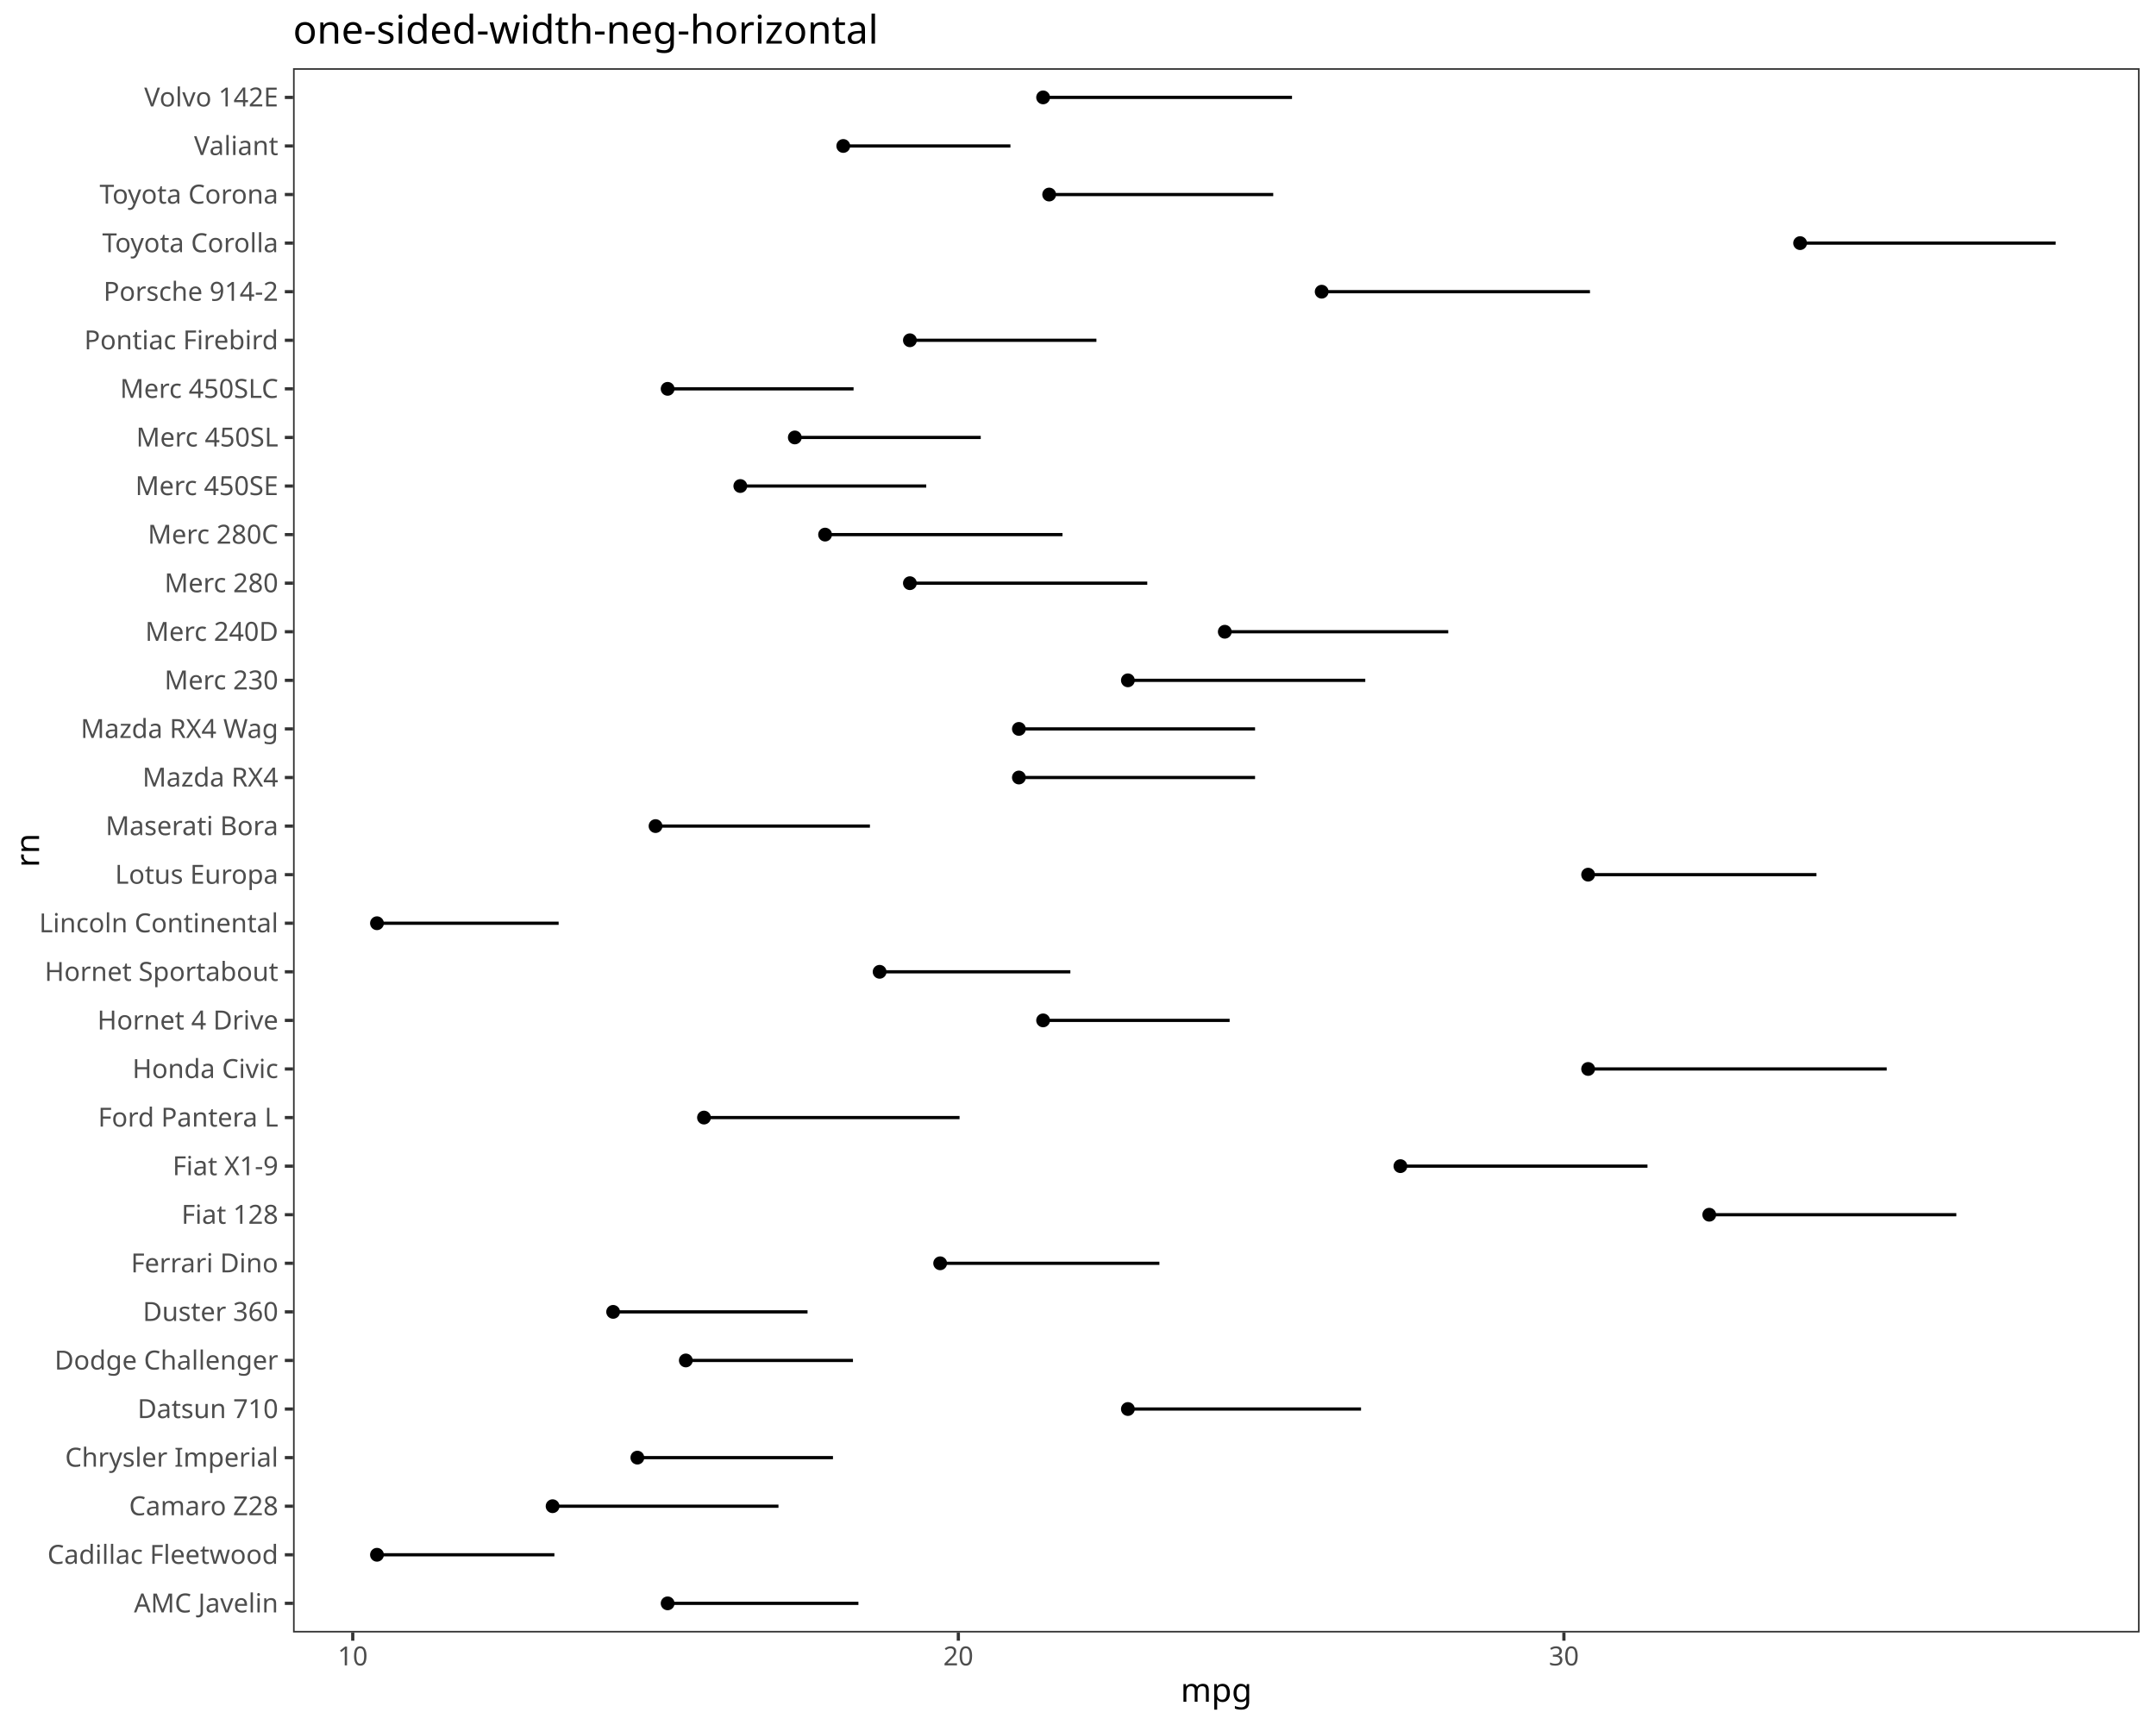
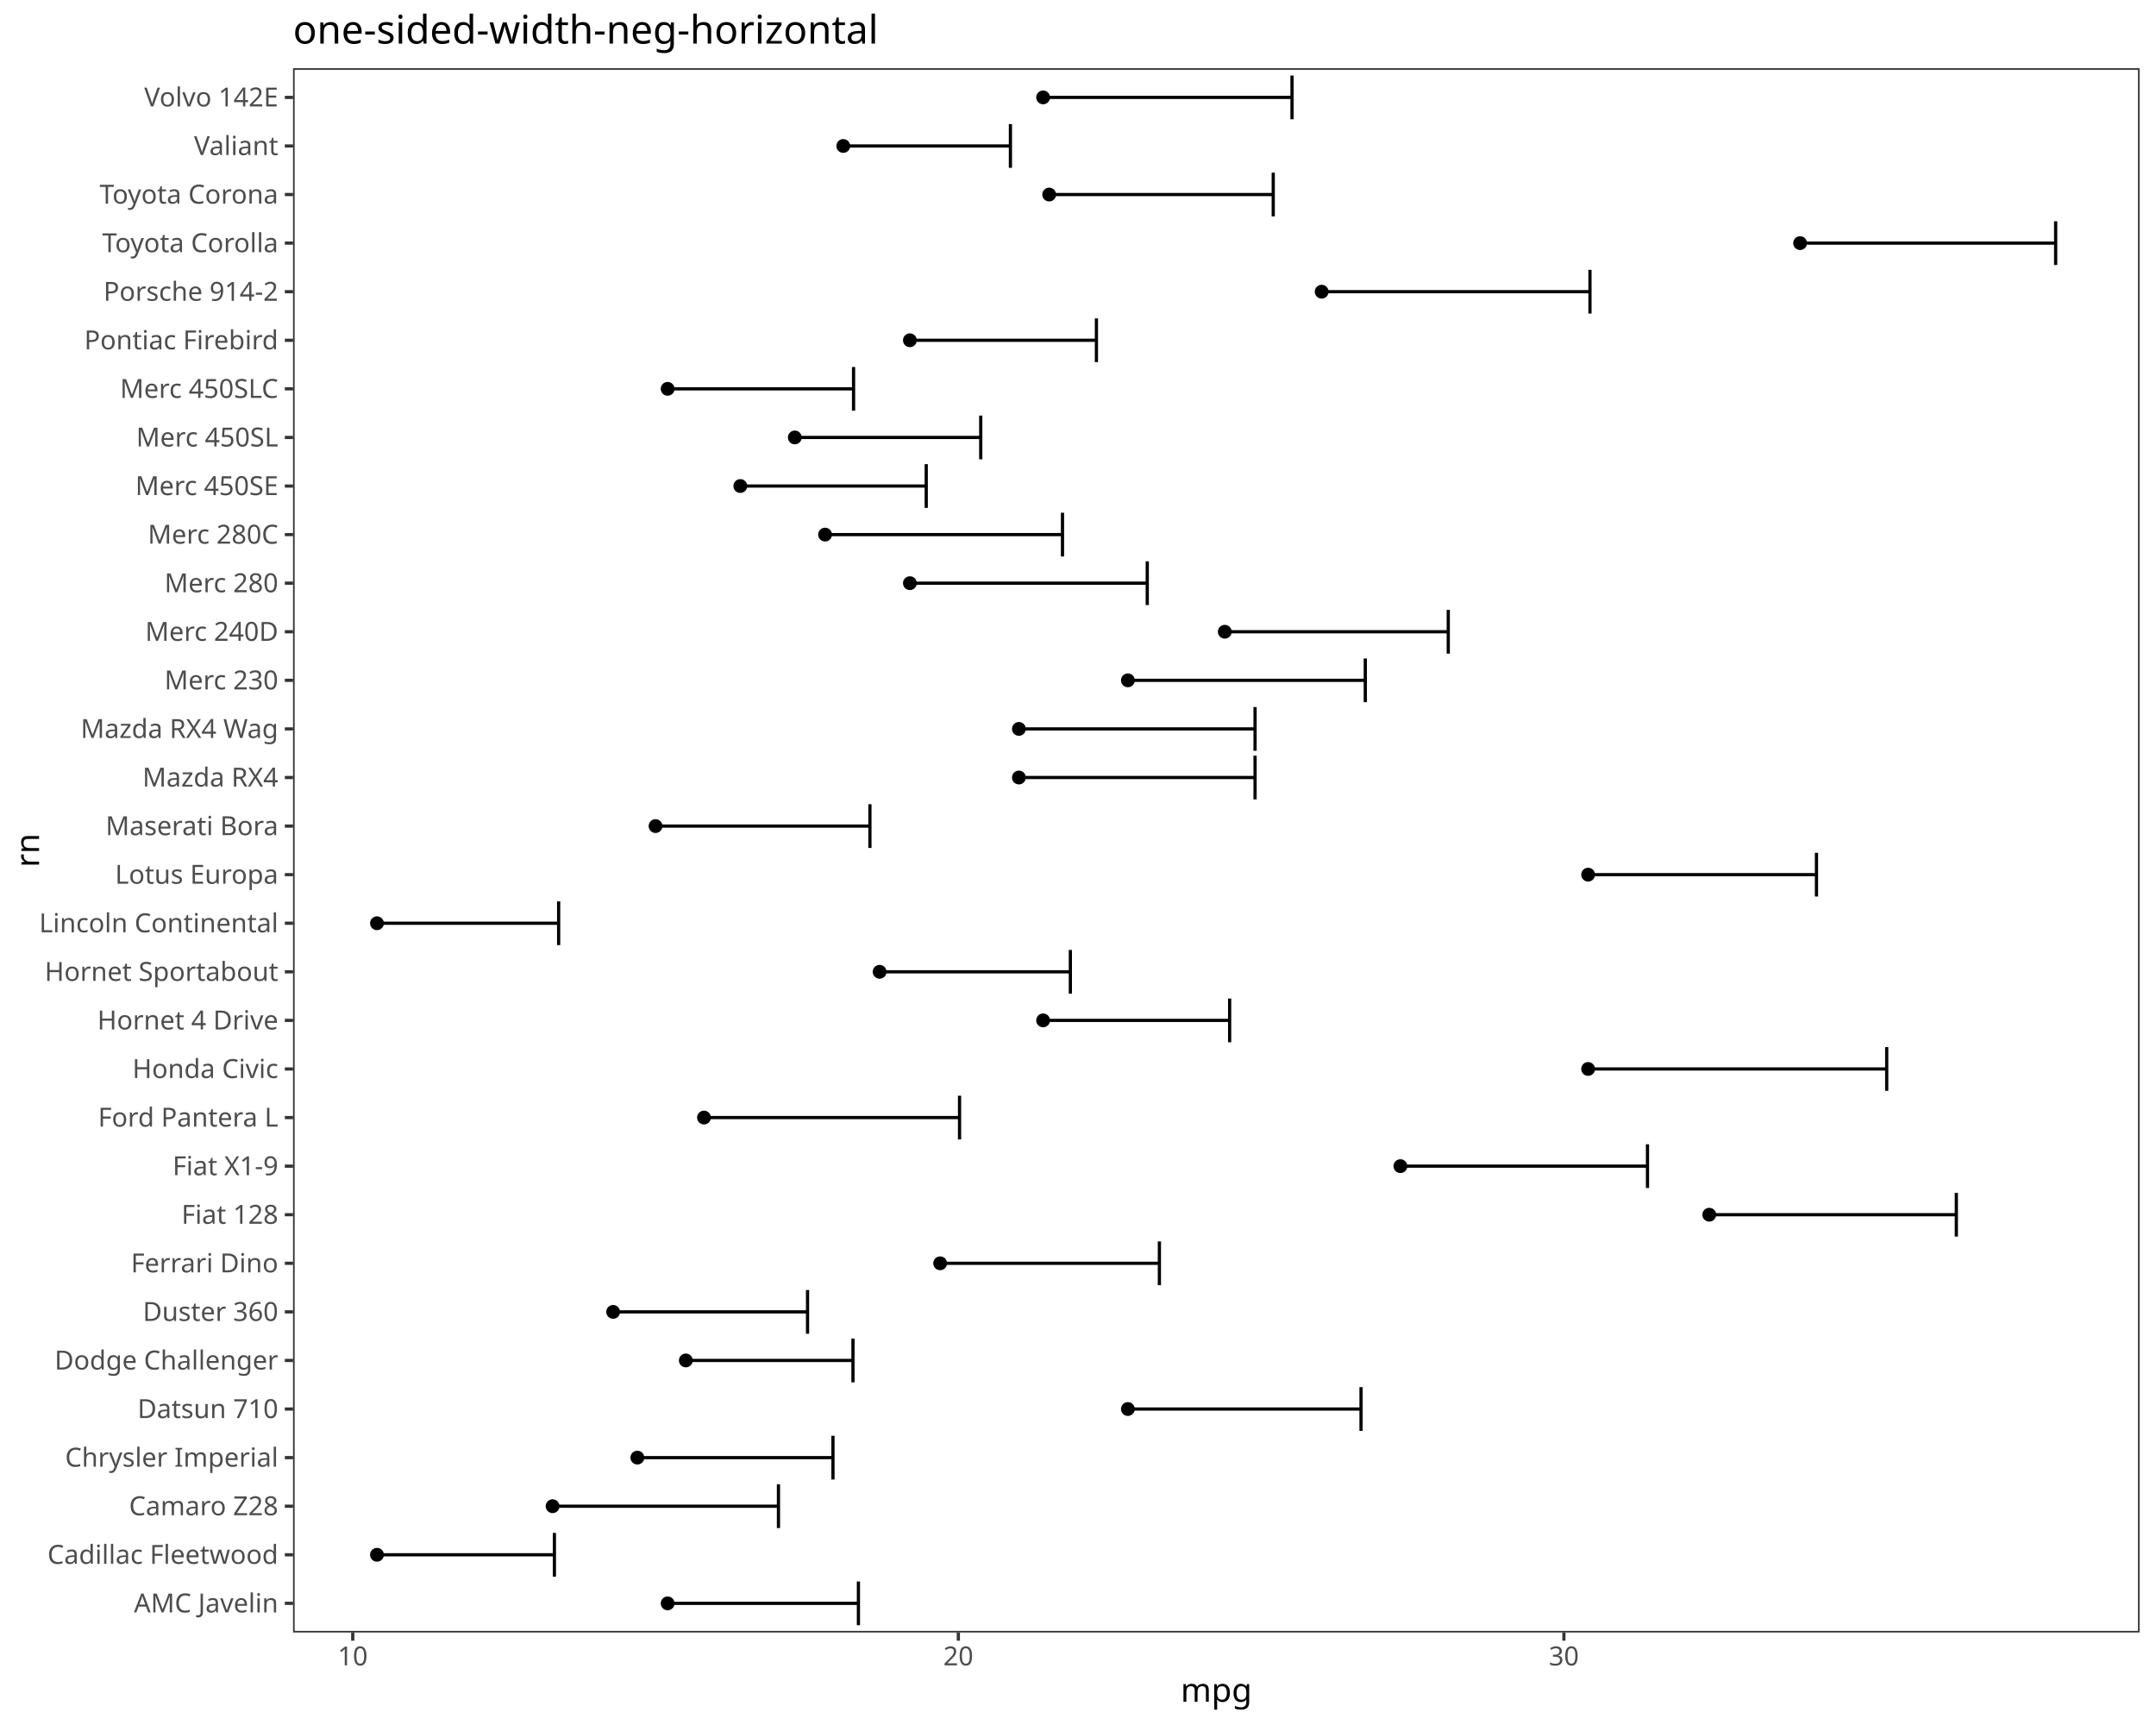
<svg xmlns="http://www.w3.org/2000/svg" class="svglite" data-engine-version="2.0" width="720.00pt" height="576.00pt" viewBox="0 0 720.00 576.00">
  <defs>
    <style type="text/css">
    .svglite line, .svglite polyline, .svglite polygon, .svglite path, .svglite rect, .svglite circle {
      fill: none;
      stroke: #000000;
      stroke-linecap: round;
      stroke-linejoin: round;
      stroke-miterlimit: 10.00;
    }
  </style>
  </defs>
  <rect width="100%" height="100%" style="stroke: none; fill: #FFFFFF;" />
  <defs>
    <clipPath id="cpMC4wMHw3MjAuMDB8MC4wMHw1NzYuMDA=">
      <rect x="0.00" y="0.00" width="720.00" height="576.00" />
    </clipPath>
  </defs>
  <g clip-path="url(#cpMC4wMHw3MjAuMDB8MC4wMHw1NzYuMDA=)">
    <rect x="0.00" y="0.00" width="720.00" height="576.00" style="stroke-width: 1.07; stroke: #FFFFFF; fill: #FFFFFF;" />
  </g>
  <defs>
    <clipPath id="cpOTcuODZ8NzE0LjUyfDIyLjc4fDU0NS4xMQ==">
      <rect x="97.86" y="22.78" width="616.66" height="522.33" />
    </clipPath>
  </defs>
  <g clip-path="url(#cpOTcuODZ8NzE0LjUyfDIyLjc4fDU0NS4xMQ==)">
    <rect x="97.86" y="22.78" width="616.66" height="522.33" style="stroke-width: 1.07; stroke: none; fill: #FFFFFF;" />
    <circle cx="340.26" cy="259.62" r="1.95" style="stroke-width: 0.71; fill: #000000;" />
    <circle cx="340.26" cy="243.39" r="1.95" style="stroke-width: 0.71; fill: #000000;" />
    <circle cx="376.66" cy="470.49" r="1.95" style="stroke-width: 0.71; fill: #000000;" />
    <circle cx="348.35" cy="340.72" r="1.95" style="stroke-width: 0.71; fill: #000000;" />
    <circle cx="293.75" cy="324.50" r="1.95" style="stroke-width: 0.71; fill: #000000;" />
    <circle cx="281.61" cy="48.74" r="1.95" style="stroke-width: 0.71; fill: #000000;" />
    <circle cx="204.76" cy="438.05" r="1.95" style="stroke-width: 0.71; fill: #000000;" />
    <circle cx="409.02" cy="210.95" r="1.95" style="stroke-width: 0.71; fill: #000000;" />
    <circle cx="376.66" cy="227.17" r="1.95" style="stroke-width: 0.71; fill: #000000;" />
    <circle cx="303.86" cy="194.73" r="1.95" style="stroke-width: 0.71; fill: #000000;" />
    <circle cx="275.54" cy="178.51" r="1.95" style="stroke-width: 0.71; fill: #000000;" />
    <circle cx="247.23" cy="162.29" r="1.95" style="stroke-width: 0.71; fill: #000000;" />
    <circle cx="265.43" cy="146.07" r="1.95" style="stroke-width: 0.71; fill: #000000;" />
    <circle cx="222.96" cy="129.84" r="1.95" style="stroke-width: 0.71; fill: #000000;" />
    <circle cx="125.89" cy="519.16" r="1.95" style="stroke-width: 0.71; fill: #000000;" />
    <circle cx="125.89" cy="308.28" r="1.95" style="stroke-width: 0.71; fill: #000000;" />
    <circle cx="212.85" cy="486.72" r="1.95" style="stroke-width: 0.71; fill: #000000;" />
    <circle cx="570.81" cy="405.61" r="1.95" style="stroke-width: 0.71; fill: #000000;" />
    <circle cx="530.36" cy="356.94" r="1.95" style="stroke-width: 0.71; fill: #000000;" />
    <circle cx="601.15" cy="81.18" r="1.95" style="stroke-width: 0.71; fill: #000000;" />
    <circle cx="350.37" cy="64.96" r="1.95" style="stroke-width: 0.71; fill: #000000;" />
    <circle cx="229.03" cy="454.27" r="1.95" style="stroke-width: 0.71; fill: #000000;" />
    <circle cx="222.96" cy="535.38" r="1.95" style="stroke-width: 0.71; fill: #000000;" />
    <circle cx="184.54" cy="502.94" r="1.95" style="stroke-width: 0.71; fill: #000000;" />
    <circle cx="303.86" cy="113.62" r="1.95" style="stroke-width: 0.71; fill: #000000;" />
    <circle cx="467.67" cy="389.39" r="1.95" style="stroke-width: 0.71; fill: #000000;" />
    <circle cx="441.38" cy="97.40" r="1.95" style="stroke-width: 0.71; fill: #000000;" />
    <circle cx="530.36" cy="292.06" r="1.95" style="stroke-width: 0.71; fill: #000000;" />
    <circle cx="235.10" cy="373.17" r="1.95" style="stroke-width: 0.71; fill: #000000;" />
    <circle cx="313.97" cy="421.83" r="1.95" style="stroke-width: 0.71; fill: #000000;" />
    <circle cx="218.92" cy="275.84" r="1.95" style="stroke-width: 0.71; fill: #000000;" />
    <circle cx="348.35" cy="32.52" r="1.95" style="stroke-width: 0.71; fill: #000000;" />
    <line x1="340.26" y1="259.62" x2="419.13" y2="259.62" style="stroke-width: 1.07; stroke-linecap: butt; stroke-linejoin: miter;" />
    <line x1="340.26" y1="243.39" x2="419.13" y2="243.39" style="stroke-width: 1.07; stroke-linecap: butt; stroke-linejoin: miter;" />
    <line x1="376.66" y1="470.49" x2="454.52" y2="470.49" style="stroke-width: 1.07; stroke-linecap: butt; stroke-linejoin: miter;" />
    <line x1="348.35" y1="340.72" x2="410.64" y2="340.72" style="stroke-width: 1.07; stroke-linecap: butt; stroke-linejoin: miter;" />
    <line x1="293.75" y1="324.50" x2="357.45" y2="324.50" style="stroke-width: 1.07; stroke-linecap: butt; stroke-linejoin: miter;" />
    <line x1="281.61" y1="48.74" x2="337.43" y2="48.74" style="stroke-width: 1.07; stroke-linecap: butt; stroke-linejoin: miter;" />
    <line x1="204.76" y1="438.05" x2="269.68" y2="438.05" style="stroke-width: 1.07; stroke-linecap: butt; stroke-linejoin: miter;" />
    <line x1="409.02" y1="210.95" x2="483.65" y2="210.95" style="stroke-width: 1.07; stroke-linecap: butt; stroke-linejoin: miter;" />
    <line x1="376.66" y1="227.17" x2="455.94" y2="227.17" style="stroke-width: 1.07; stroke-linecap: butt; stroke-linejoin: miter;" />
    <line x1="303.86" y1="194.73" x2="383.13" y2="194.73" style="stroke-width: 1.07; stroke-linecap: butt; stroke-linejoin: miter;" />
    <line x1="275.54" y1="178.51" x2="354.82" y2="178.51" style="stroke-width: 1.07; stroke-linecap: butt; stroke-linejoin: miter;" />
    <line x1="247.23" y1="162.29" x2="309.32" y2="162.29" style="stroke-width: 1.07; stroke-linecap: butt; stroke-linejoin: miter;" />
    <line x1="265.43" y1="146.07" x2="327.52" y2="146.07" style="stroke-width: 1.07; stroke-linecap: butt; stroke-linejoin: miter;" />
    <line x1="222.96" y1="129.84" x2="285.05" y2="129.84" style="stroke-width: 1.07; stroke-linecap: butt; stroke-linejoin: miter;" />
    <line x1="125.89" y1="519.16" x2="185.14" y2="519.16" style="stroke-width: 1.07; stroke-linecap: butt; stroke-linejoin: miter;" />
    <line x1="125.89" y1="308.28" x2="186.56" y2="308.28" style="stroke-width: 1.07; stroke-linecap: butt; stroke-linejoin: miter;" />
    <line x1="212.85" y1="486.72" x2="278.17" y2="486.72" style="stroke-width: 1.07; stroke-linecap: butt; stroke-linejoin: miter;" />
    <line x1="570.81" y1="405.61" x2="653.32" y2="405.61" style="stroke-width: 1.07; stroke-linecap: butt; stroke-linejoin: miter;" />
    <line x1="530.36" y1="356.94" x2="630.07" y2="356.94" style="stroke-width: 1.07; stroke-linecap: butt; stroke-linejoin: miter;" />
    <line x1="601.15" y1="81.18" x2="686.49" y2="81.18" style="stroke-width: 1.07; stroke-linecap: butt; stroke-linejoin: miter;" />
    <line x1="350.37" y1="64.96" x2="425.20" y2="64.96" style="stroke-width: 1.07; stroke-linecap: butt; stroke-linejoin: miter;" />
    <line x1="229.03" y1="454.27" x2="284.85" y2="454.27" style="stroke-width: 1.07; stroke-linecap: butt; stroke-linejoin: miter;" />
    <line x1="222.96" y1="535.38" x2="286.67" y2="535.38" style="stroke-width: 1.07; stroke-linecap: butt; stroke-linejoin: miter;" />
    <line x1="184.54" y1="502.94" x2="259.97" y2="502.94" style="stroke-width: 1.07; stroke-linecap: butt; stroke-linejoin: miter;" />
    <line x1="303.86" y1="113.62" x2="366.15" y2="113.62" style="stroke-width: 1.07; stroke-linecap: butt; stroke-linejoin: miter;" />
    <line x1="467.67" y1="389.39" x2="550.18" y2="389.39" style="stroke-width: 1.07; stroke-linecap: butt; stroke-linejoin: miter;" />
    <line x1="441.38" y1="97.40" x2="530.97" y2="97.40" style="stroke-width: 1.07; stroke-linecap: butt; stroke-linejoin: miter;" />
    <line x1="530.36" y1="292.06" x2="606.61" y2="292.06" style="stroke-width: 1.07; stroke-linecap: butt; stroke-linejoin: miter;" />
    <line x1="235.10" y1="373.17" x2="320.44" y2="373.17" style="stroke-width: 1.07; stroke-linecap: butt; stroke-linejoin: miter;" />
    <line x1="313.97" y1="421.83" x2="387.18" y2="421.83" style="stroke-width: 1.07; stroke-linecap: butt; stroke-linejoin: miter;" />
    <line x1="218.92" y1="275.84" x2="290.51" y2="275.84" style="stroke-width: 1.07; stroke-linecap: butt; stroke-linejoin: miter;" />
    <line x1="348.35" y1="32.52" x2="431.47" y2="32.52" style="stroke-width: 1.07; stroke-linecap: butt; stroke-linejoin: miter;" />
+     <line x1="419.13" y1="266.92" x2="419.13" y2="252.32" style="stroke-width: 1.07; stroke-linecap: butt; stroke-linejoin: miter;" />
+     <line x1="419.13" y1="250.69" x2="419.13" y2="236.09" style="stroke-width: 1.07; stroke-linecap: butt; stroke-linejoin: miter;" />
+     <line x1="454.52" y1="477.79" x2="454.52" y2="463.19" style="stroke-width: 1.07; stroke-linecap: butt; stroke-linejoin: miter;" />
+     <line x1="410.64" y1="348.02" x2="410.64" y2="333.42" style="stroke-width: 1.07; stroke-linecap: butt; stroke-linejoin: miter;" />
+     <line x1="357.45" y1="331.80" x2="357.45" y2="317.20" style="stroke-width: 1.07; stroke-linecap: butt; stroke-linejoin: miter;" />
+     <line x1="337.43" y1="56.04" x2="337.43" y2="41.44" style="stroke-width: 1.07; stroke-linecap: butt; stroke-linejoin: miter;" />
+     <line x1="269.68" y1="445.35" x2="269.68" y2="430.75" style="stroke-width: 1.07; stroke-linecap: butt; stroke-linejoin: miter;" />
+     <line x1="483.65" y1="218.25" x2="483.65" y2="203.65" style="stroke-width: 1.07; stroke-linecap: butt; stroke-linejoin: miter;" />
+     <line x1="455.94" y1="234.47" x2="455.94" y2="219.87" style="stroke-width: 1.07; stroke-linecap: butt; stroke-linejoin: miter;" />
+     <line x1="383.13" y1="202.03" x2="383.13" y2="187.43" style="stroke-width: 1.07; stroke-linecap: butt; stroke-linejoin: miter;" />
+     <line x1="354.82" y1="185.81" x2="354.82" y2="171.21" style="stroke-width: 1.07; stroke-linecap: butt; stroke-linejoin: miter;" />
+     <line x1="309.32" y1="169.59" x2="309.32" y2="154.99" style="stroke-width: 1.07; stroke-linecap: butt; stroke-linejoin: miter;" />
+     <line x1="327.52" y1="153.37" x2="327.52" y2="138.77" style="stroke-width: 1.07; stroke-linecap: butt; stroke-linejoin: miter;" />
+     <line x1="285.05" y1="137.14" x2="285.05" y2="122.55" style="stroke-width: 1.07; stroke-linecap: butt; stroke-linejoin: miter;" />
+     <line x1="185.14" y1="526.46" x2="185.14" y2="511.86" style="stroke-width: 1.07; stroke-linecap: butt; stroke-linejoin: miter;" />
+     <line x1="186.56" y1="315.58" x2="186.56" y2="300.98" style="stroke-width: 1.07; stroke-linecap: butt; stroke-linejoin: miter;" />
+     <line x1="278.17" y1="494.02" x2="278.17" y2="479.42" style="stroke-width: 1.07; stroke-linecap: butt; stroke-linejoin: miter;" />
+     <line x1="653.32" y1="412.91" x2="653.32" y2="398.31" style="stroke-width: 1.07; stroke-linecap: butt; stroke-linejoin: miter;" />
+     <line x1="630.07" y1="364.24" x2="630.07" y2="349.64" style="stroke-width: 1.07; stroke-linecap: butt; stroke-linejoin: miter;" />
+     <line x1="686.49" y1="88.48" x2="686.49" y2="73.88" style="stroke-width: 1.07; stroke-linecap: butt; stroke-linejoin: miter;" />
+     <line x1="425.20" y1="72.26" x2="425.20" y2="57.66" style="stroke-width: 1.07; stroke-linecap: butt; stroke-linejoin: miter;" />
+     <line x1="284.85" y1="461.57" x2="284.85" y2="446.97" style="stroke-width: 1.07; stroke-linecap: butt; stroke-linejoin: miter;" />
+     <line x1="286.67" y1="542.68" x2="286.67" y2="528.08" style="stroke-width: 1.07; stroke-linecap: butt; stroke-linejoin: miter;" />
+     <line x1="259.97" y1="510.24" x2="259.97" y2="495.64" style="stroke-width: 1.07; stroke-linecap: butt; stroke-linejoin: miter;" />
+     <line x1="366.15" y1="120.92" x2="366.15" y2="106.32" style="stroke-width: 1.07; stroke-linecap: butt; stroke-linejoin: miter;" />
+     <line x1="550.18" y1="396.69" x2="550.18" y2="382.09" style="stroke-width: 1.07; stroke-linecap: butt; stroke-linejoin: miter;" />
+     <line x1="530.97" y1="104.70" x2="530.97" y2="90.10" style="stroke-width: 1.07; stroke-linecap: butt; stroke-linejoin: miter;" />
+     <line x1="606.61" y1="299.36" x2="606.61" y2="284.76" style="stroke-width: 1.07; stroke-linecap: butt; stroke-linejoin: miter;" />
+     <line x1="320.44" y1="380.47" x2="320.44" y2="365.87" style="stroke-width: 1.07; stroke-linecap: butt; stroke-linejoin: miter;" />
+     <line x1="387.18" y1="429.13" x2="387.18" y2="414.53" style="stroke-width: 1.07; stroke-linecap: butt; stroke-linejoin: miter;" />
+     <line x1="290.51" y1="283.14" x2="290.51" y2="268.54" style="stroke-width: 1.07; stroke-linecap: butt; stroke-linejoin: miter;" />
+     <line x1="431.47" y1="39.82" x2="431.47" y2="25.22" style="stroke-width: 1.07; stroke-linecap: butt; stroke-linejoin: miter;" />
    <rect x="97.86" y="22.78" width="616.66" height="522.33" style="stroke-width: 1.07; stroke: #333333;" />
  </g>
  <g clip-path="url(#cpMC4wMHw3MjAuMDB8MC4wMHw1NzYuMDA=)">
    <text x="92.93" y="538.41" text-anchor="end" style="font-size: 8.80px; fill: #4D4D4D; font-family: sans;" textLength="49.40px" lengthAdjust="spacingAndGlyphs">AMC Javelin</text>
    <text x="92.93" y="522.19" text-anchor="end" style="font-size: 8.80px; fill: #4D4D4D; font-family: sans;" textLength="74.35px" lengthAdjust="spacingAndGlyphs">Cadillac Fleetwood</text>
    <text x="92.93" y="505.96" text-anchor="end" style="font-size: 8.80px; fill: #4D4D4D; font-family: sans;" textLength="48.91px" lengthAdjust="spacingAndGlyphs">Camaro Z28</text>
    <text x="92.93" y="489.74" text-anchor="end" style="font-size: 8.80px; fill: #4D4D4D; font-family: sans;" textLength="66.51px" lengthAdjust="spacingAndGlyphs">Chrysler Imperial</text>
    <text x="92.93" y="473.52" text-anchor="end" style="font-size: 8.80px; fill: #4D4D4D; font-family: sans;" textLength="45.02px" lengthAdjust="spacingAndGlyphs">Datsun 710</text>
    <text x="92.93" y="457.30" text-anchor="end" style="font-size: 8.80px; fill: #4D4D4D; font-family: sans;" textLength="70.94px" lengthAdjust="spacingAndGlyphs">Dodge Challenger</text>
    <text x="92.93" y="441.08" text-anchor="end" style="font-size: 8.80px; fill: #4D4D4D; font-family: sans;" textLength="43.05px" lengthAdjust="spacingAndGlyphs">Duster 360</text>
    <text x="92.93" y="424.86" text-anchor="end" style="font-size: 8.80px; fill: #4D4D4D; font-family: sans;" textLength="46.45px" lengthAdjust="spacingAndGlyphs">Ferrari Dino</text>
    <text x="92.93" y="408.64" text-anchor="end" style="font-size: 8.80px; fill: #4D4D4D; font-family: sans;" textLength="31.80px" lengthAdjust="spacingAndGlyphs">Fiat 128</text>
    <text x="92.93" y="392.42" text-anchor="end" style="font-size: 8.80px; fill: #4D4D4D; font-family: sans;" textLength="35.70px" lengthAdjust="spacingAndGlyphs">Fiat X1-9</text>
    <text x="92.93" y="376.19" text-anchor="end" style="font-size: 8.80px; fill: #4D4D4D; font-family: sans;" textLength="58.70px" lengthAdjust="spacingAndGlyphs">Ford Pantera L</text>
    <text x="92.93" y="359.97" text-anchor="end" style="font-size: 8.80px; fill: #4D4D4D; font-family: sans;" textLength="47.45px" lengthAdjust="spacingAndGlyphs">Honda Civic</text>
    <text x="92.93" y="343.75" text-anchor="end" style="font-size: 8.80px; fill: #4D4D4D; font-family: sans;" textLength="56.74px" lengthAdjust="spacingAndGlyphs">Hornet 4 Drive</text>
    <text x="92.93" y="327.53" text-anchor="end" style="font-size: 8.80px; fill: #4D4D4D; font-family: sans;" textLength="71.92px" lengthAdjust="spacingAndGlyphs">Hornet Sportabout</text>
    <text x="92.93" y="311.31" text-anchor="end" style="font-size: 8.80px; fill: #4D4D4D; font-family: sans;" textLength="74.85px" lengthAdjust="spacingAndGlyphs">Lincoln Continental</text>
    <text x="92.93" y="295.09" text-anchor="end" style="font-size: 8.80px; fill: #4D4D4D; font-family: sans;" textLength="52.36px" lengthAdjust="spacingAndGlyphs">Lotus Europa</text>
    <text x="92.93" y="278.87" text-anchor="end" style="font-size: 8.80px; fill: #4D4D4D; font-family: sans;" textLength="54.79px" lengthAdjust="spacingAndGlyphs">Maserati Bora</text>
    <text x="92.93" y="262.64" text-anchor="end" style="font-size: 8.80px; fill: #4D4D4D; font-family: sans;" textLength="45.99px" lengthAdjust="spacingAndGlyphs">Mazda RX4</text>
    <text x="92.93" y="246.42" text-anchor="end" style="font-size: 8.80px; fill: #4D4D4D; font-family: sans;" textLength="66.53px" lengthAdjust="spacingAndGlyphs">Mazda RX4 Wag</text>
    <text x="92.93" y="230.20" text-anchor="end" style="font-size: 8.80px; fill: #4D4D4D; font-family: sans;" textLength="36.69px" lengthAdjust="spacingAndGlyphs">Merc 230</text>
    <text x="92.93" y="213.98" text-anchor="end" style="font-size: 8.80px; fill: #4D4D4D; font-family: sans;" textLength="43.05px" lengthAdjust="spacingAndGlyphs">Merc 240D</text>
    <text x="92.93" y="197.76" text-anchor="end" style="font-size: 8.80px; fill: #4D4D4D; font-family: sans;" textLength="36.69px" lengthAdjust="spacingAndGlyphs">Merc 280</text>
    <text x="92.93" y="181.54" text-anchor="end" style="font-size: 8.80px; fill: #4D4D4D; font-family: sans;" textLength="43.05px" lengthAdjust="spacingAndGlyphs">Merc 280C</text>
    <text x="92.93" y="165.32" text-anchor="end" style="font-size: 8.80px; fill: #4D4D4D; font-family: sans;" textLength="48.43px" lengthAdjust="spacingAndGlyphs">Merc 450SE</text>
    <text x="92.93" y="149.09" text-anchor="end" style="font-size: 8.80px; fill: #4D4D4D; font-family: sans;" textLength="47.46px" lengthAdjust="spacingAndGlyphs">Merc 450SL</text>
    <text x="92.93" y="132.87" text-anchor="end" style="font-size: 8.80px; fill: #4D4D4D; font-family: sans;" textLength="53.81px" lengthAdjust="spacingAndGlyphs">Merc 450SLC</text>
    <text x="92.93" y="116.65" text-anchor="end" style="font-size: 8.80px; fill: #4D4D4D; font-family: sans;" textLength="61.63px" lengthAdjust="spacingAndGlyphs">Pontiac Firebird</text>
    <text x="92.93" y="100.43" text-anchor="end" style="font-size: 8.80px; fill: #4D4D4D; font-family: sans;" textLength="57.25px" lengthAdjust="spacingAndGlyphs">Porsche 914-2</text>
    <text x="92.93" y="84.21" text-anchor="end" style="font-size: 8.80px; fill: #4D4D4D; font-family: sans;" textLength="57.23px" lengthAdjust="spacingAndGlyphs">Toyota Corolla</text>
    <text x="92.93" y="67.99" text-anchor="end" style="font-size: 8.80px; fill: #4D4D4D; font-family: sans;" textLength="58.22px" lengthAdjust="spacingAndGlyphs">Toyota Corona</text>
    <text x="92.93" y="51.77" text-anchor="end" style="font-size: 8.80px; fill: #4D4D4D; font-family: sans;" textLength="26.91px" lengthAdjust="spacingAndGlyphs">Valiant</text>
    <text x="92.93" y="35.54" text-anchor="end" style="font-size: 8.80px; fill: #4D4D4D; font-family: sans;" textLength="45.02px" lengthAdjust="spacingAndGlyphs">Volvo 142E</text>
    <polyline points="95.12,535.38 97.86,535.38 " style="stroke-width: 1.07; stroke: #333333; stroke-linecap: butt;" />
    <polyline points="95.12,519.16 97.86,519.16 " style="stroke-width: 1.07; stroke: #333333; stroke-linecap: butt;" />
    <polyline points="95.12,502.94 97.86,502.94 " style="stroke-width: 1.07; stroke: #333333; stroke-linecap: butt;" />
    <polyline points="95.12,486.72 97.86,486.72 " style="stroke-width: 1.07; stroke: #333333; stroke-linecap: butt;" />
    <polyline points="95.12,470.49 97.86,470.49 " style="stroke-width: 1.07; stroke: #333333; stroke-linecap: butt;" />
    <polyline points="95.12,454.27 97.86,454.27 " style="stroke-width: 1.07; stroke: #333333; stroke-linecap: butt;" />
    <polyline points="95.12,438.05 97.86,438.05 " style="stroke-width: 1.07; stroke: #333333; stroke-linecap: butt;" />
    <polyline points="95.12,421.83 97.86,421.83 " style="stroke-width: 1.07; stroke: #333333; stroke-linecap: butt;" />
    <polyline points="95.12,405.61 97.86,405.61 " style="stroke-width: 1.07; stroke: #333333; stroke-linecap: butt;" />
    <polyline points="95.12,389.39 97.86,389.39 " style="stroke-width: 1.07; stroke: #333333; stroke-linecap: butt;" />
    <polyline points="95.12,373.17 97.86,373.17 " style="stroke-width: 1.07; stroke: #333333; stroke-linecap: butt;" />
    <polyline points="95.12,356.94 97.86,356.94 " style="stroke-width: 1.07; stroke: #333333; stroke-linecap: butt;" />
    <polyline points="95.12,340.72 97.86,340.72 " style="stroke-width: 1.07; stroke: #333333; stroke-linecap: butt;" />
    <polyline points="95.12,324.50 97.86,324.50 " style="stroke-width: 1.07; stroke: #333333; stroke-linecap: butt;" />
    <polyline points="95.12,308.28 97.86,308.28 " style="stroke-width: 1.07; stroke: #333333; stroke-linecap: butt;" />
    <polyline points="95.12,292.06 97.86,292.06 " style="stroke-width: 1.07; stroke: #333333; stroke-linecap: butt;" />
    <polyline points="95.12,275.84 97.86,275.84 " style="stroke-width: 1.07; stroke: #333333; stroke-linecap: butt;" />
    <polyline points="95.12,259.62 97.86,259.62 " style="stroke-width: 1.07; stroke: #333333; stroke-linecap: butt;" />
    <polyline points="95.12,243.39 97.86,243.39 " style="stroke-width: 1.07; stroke: #333333; stroke-linecap: butt;" />
    <polyline points="95.12,227.17 97.86,227.17 " style="stroke-width: 1.07; stroke: #333333; stroke-linecap: butt;" />
    <polyline points="95.12,210.95 97.86,210.95 " style="stroke-width: 1.07; stroke: #333333; stroke-linecap: butt;" />
    <polyline points="95.12,194.73 97.86,194.73 " style="stroke-width: 1.07; stroke: #333333; stroke-linecap: butt;" />
    <polyline points="95.12,178.51 97.86,178.51 " style="stroke-width: 1.07; stroke: #333333; stroke-linecap: butt;" />
    <polyline points="95.12,162.29 97.86,162.29 " style="stroke-width: 1.07; stroke: #333333; stroke-linecap: butt;" />
    <polyline points="95.12,146.07 97.86,146.07 " style="stroke-width: 1.07; stroke: #333333; stroke-linecap: butt;" />
    <polyline points="95.12,129.84 97.86,129.84 " style="stroke-width: 1.07; stroke: #333333; stroke-linecap: butt;" />
    <polyline points="95.12,113.62 97.86,113.62 " style="stroke-width: 1.07; stroke: #333333; stroke-linecap: butt;" />
    <polyline points="95.12,97.40 97.86,97.40 " style="stroke-width: 1.07; stroke: #333333; stroke-linecap: butt;" />
    <polyline points="95.12,81.18 97.86,81.18 " style="stroke-width: 1.07; stroke: #333333; stroke-linecap: butt;" />
    <polyline points="95.12,64.96 97.86,64.96 " style="stroke-width: 1.07; stroke: #333333; stroke-linecap: butt;" />
    <polyline points="95.12,48.74 97.86,48.74 " style="stroke-width: 1.07; stroke: #333333; stroke-linecap: butt;" />
    <polyline points="95.12,32.52 97.86,32.52 " style="stroke-width: 1.07; stroke: #333333; stroke-linecap: butt;" />
    <polyline points="117.80,547.85 117.80,545.11 " style="stroke-width: 1.07; stroke: #333333; stroke-linecap: butt;" />
    <polyline points="320.04,547.85 320.04,545.11 " style="stroke-width: 1.07; stroke: #333333; stroke-linecap: butt;" />
    <polyline points="522.27,547.85 522.27,545.11 " style="stroke-width: 1.07; stroke: #333333; stroke-linecap: butt;" />
    <text x="117.80" y="556.10" text-anchor="middle" style="font-size: 8.80px; fill: #4D4D4D; font-family: sans;" textLength="9.79px" lengthAdjust="spacingAndGlyphs">10</text>
    <text x="320.04" y="556.10" text-anchor="middle" style="font-size: 8.80px; fill: #4D4D4D; font-family: sans;" textLength="9.79px" lengthAdjust="spacingAndGlyphs">20</text>
    <text x="522.27" y="556.10" text-anchor="middle" style="font-size: 8.80px; fill: #4D4D4D; font-family: sans;" textLength="9.79px" lengthAdjust="spacingAndGlyphs">30</text>
    <text x="406.19" y="568.24" text-anchor="middle" style="font-size: 11.00px; font-family: sans;" textLength="21.40px" lengthAdjust="spacingAndGlyphs">mpg</text>
    <text transform="translate(13.05,283.95) rotate(-90)" text-anchor="middle" style="font-size: 11.00px; font-family: sans;" textLength="9.78px" lengthAdjust="spacingAndGlyphs">rn</text>
    <text x="97.86" y="14.56" style="font-size: 13.20px; font-family: sans;" textLength="181.25px" lengthAdjust="spacingAndGlyphs">one-sided-width-neg-horizontal</text>
  </g>
</svg>
